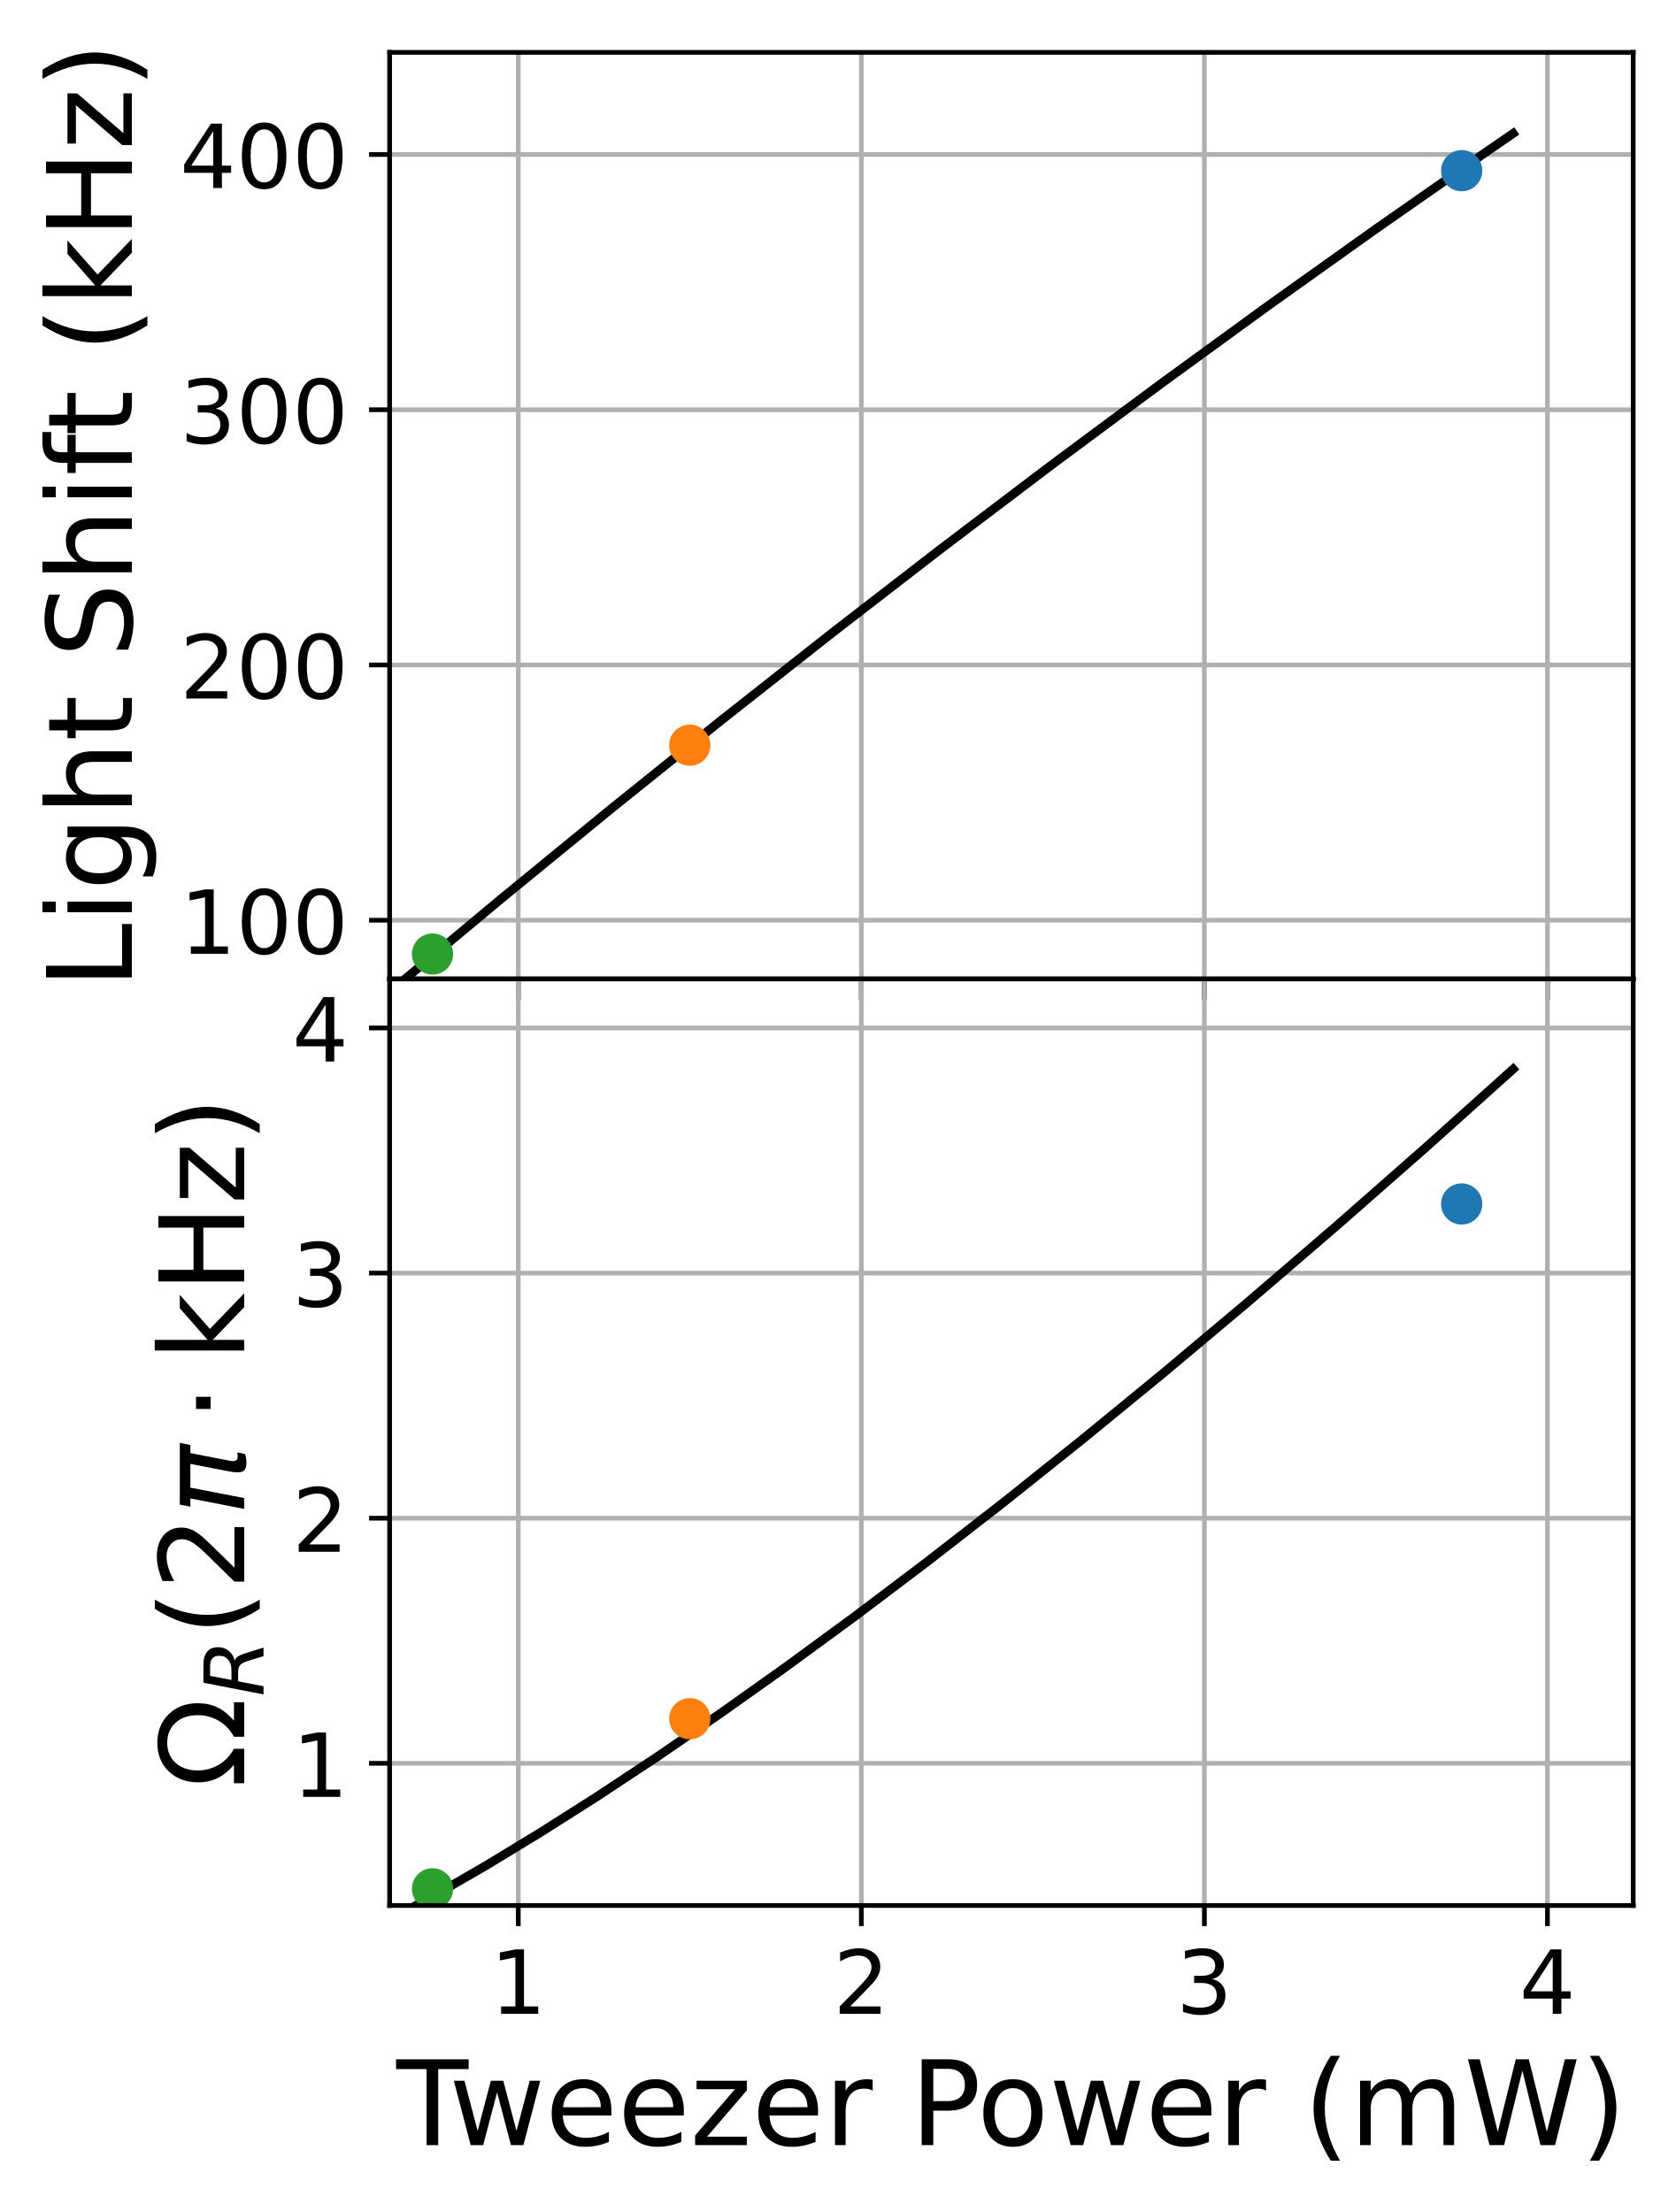
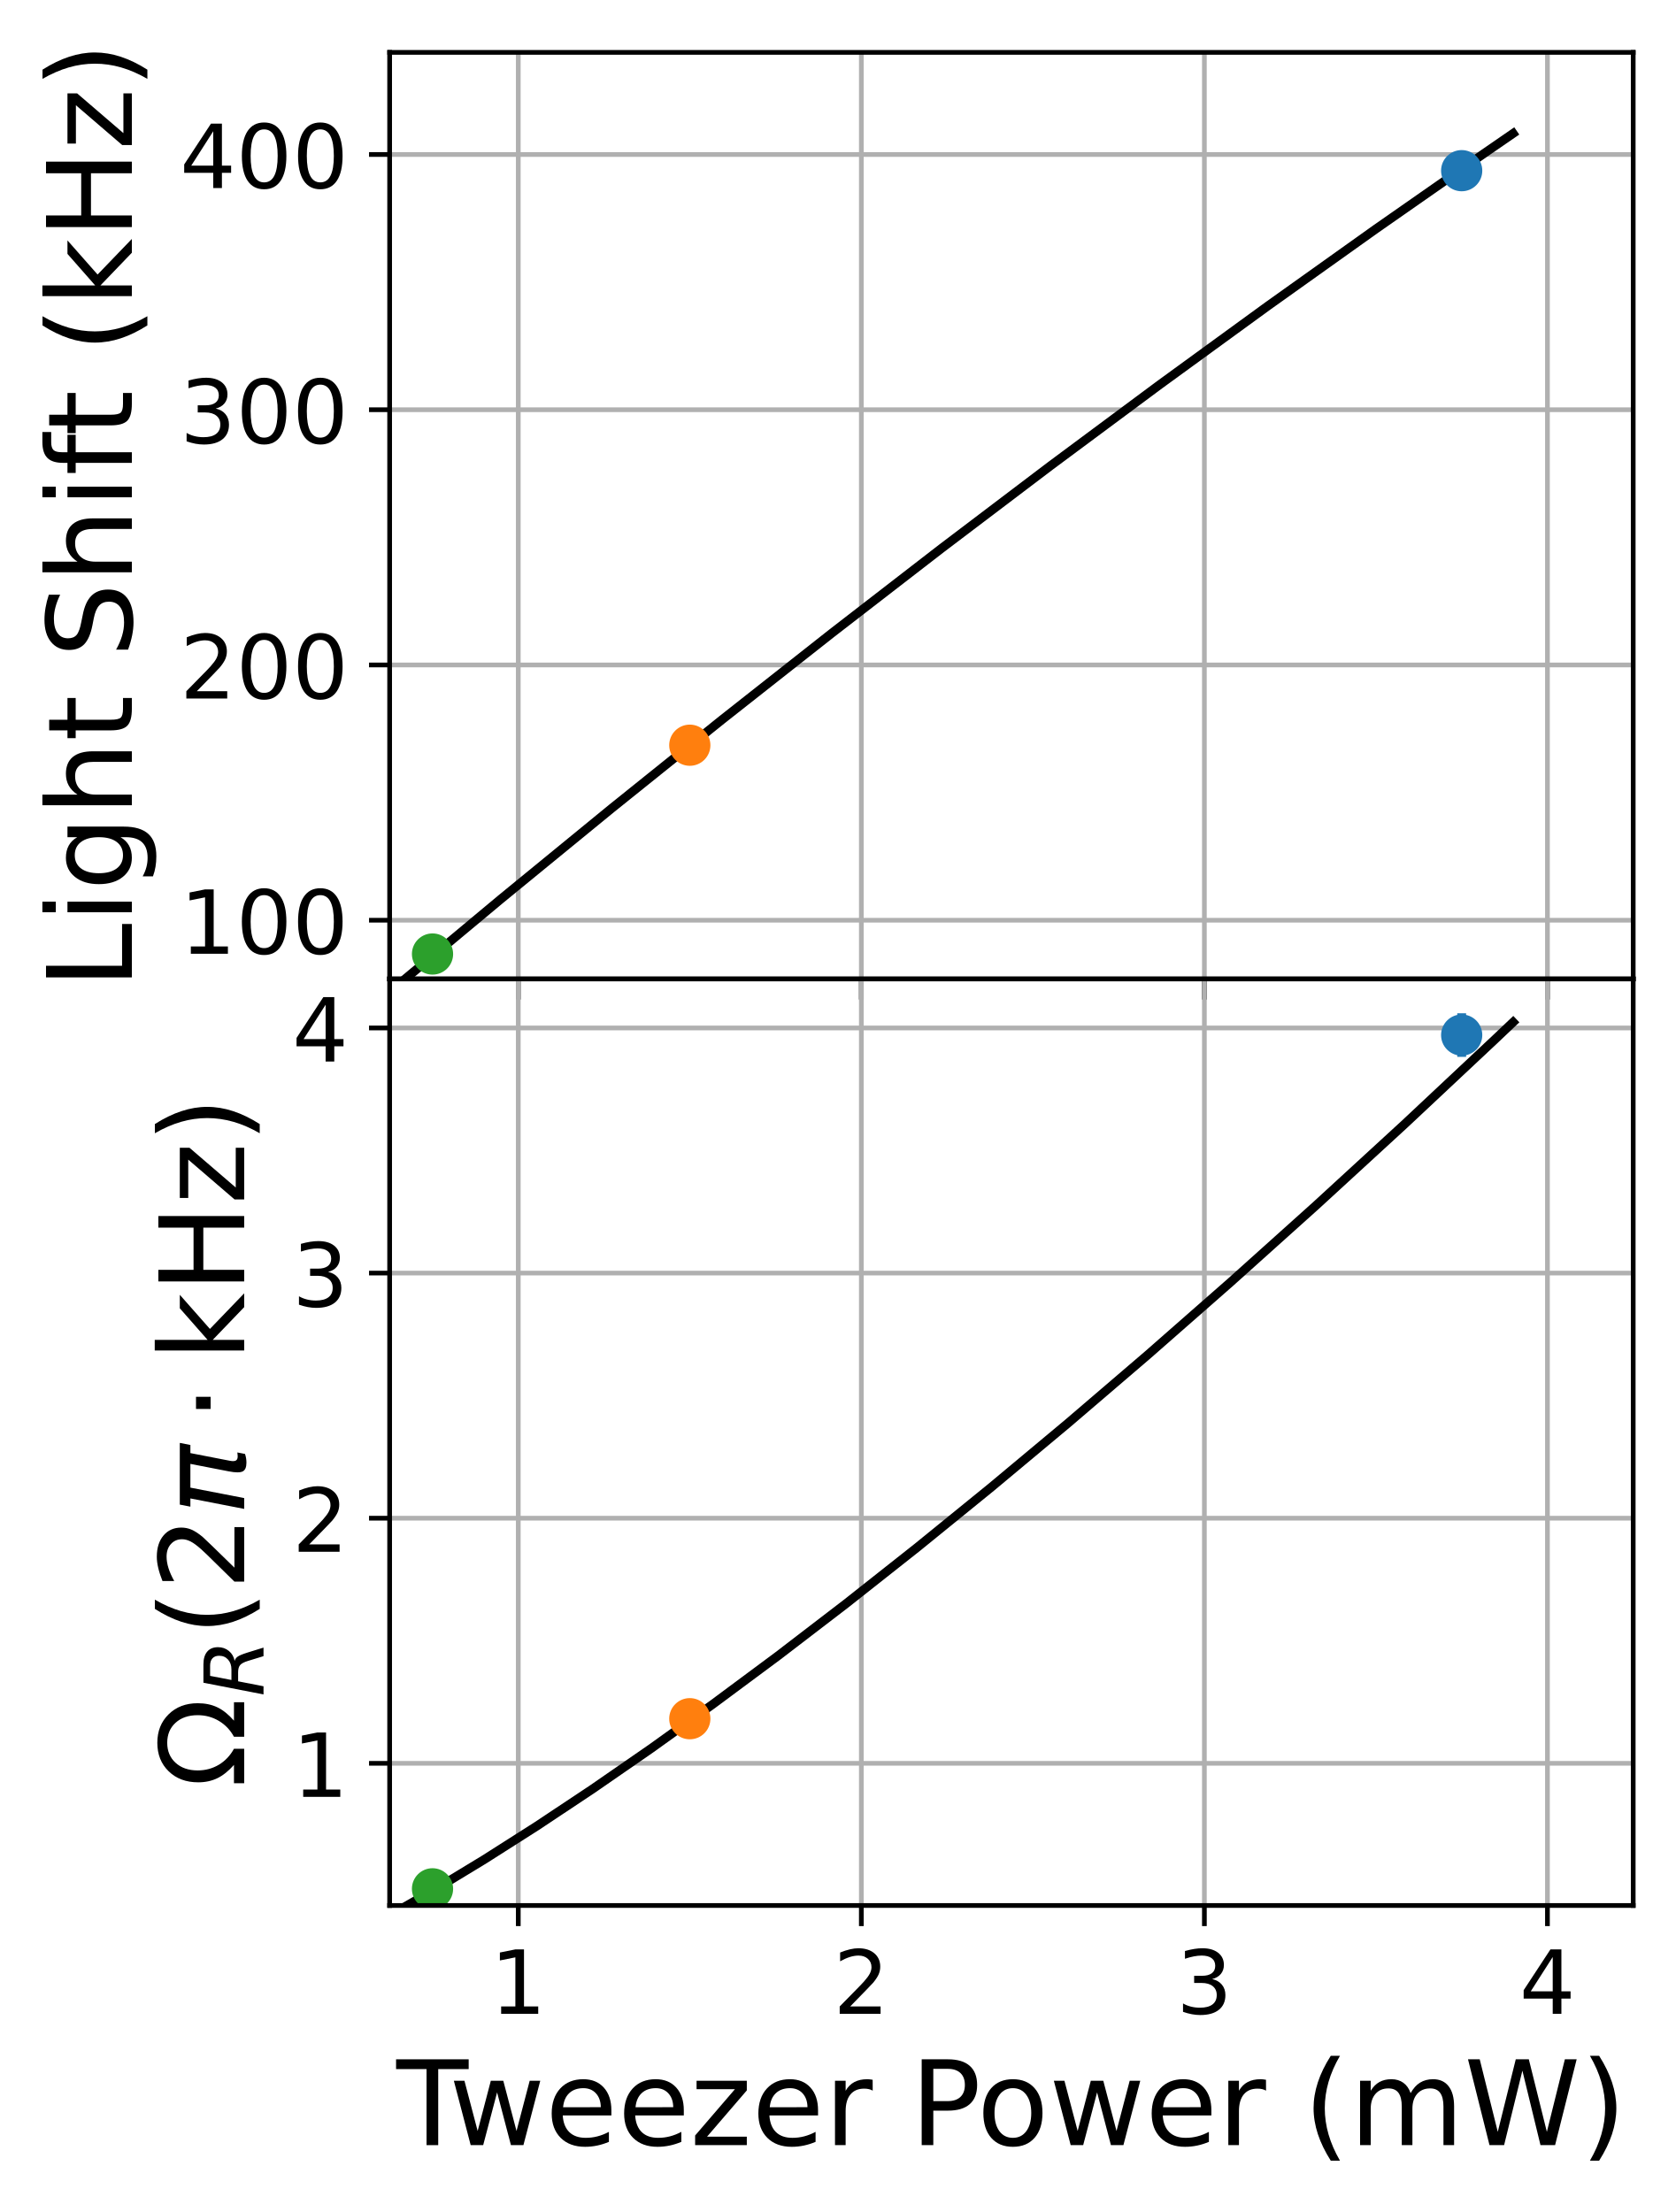
<svg xmlns="http://www.w3.org/2000/svg" xmlns:xlink="http://www.w3.org/1999/xlink" height="375.796pt" version="1.1" viewBox="0 0 284.633 375.796" width="284.633pt">
  <defs>
    <style type="text/css">*{stroke-linecap:butt;stroke-linejoin:round;}</style>
  </defs>
  <g id="figure_1">
    <g id="patch_1">
      <path d="M 0 375.796  L 284.633 375.796  L 284.633 0  L 0 0  z " style="fill:none;" />
    </g>
    <g id="axes_1">
      <g id="patch_2">
        <path d="M 66.188 166.311  L 277.433 166.311  L 277.433 8.899  L 66.188 8.899  z " style="fill:none;" />
      </g>
      <g id="matplotlib.axis_1">
        <g id="xtick_1">
          <g id="line2d_1">
            <path clip-path="url(#p1e17f763c9)" d="M 88.04 166.311  L 88.04 8.899  " style="fill:none;stroke:#b0b0b0;stroke-linecap:square;stroke-width:0.8;" />
          </g>
          <g id="line2d_2">
            <defs>
              <path d="M 0 0  L 0 3.5  " id="m005f0a59be" style="stroke:#000000;stroke-width:0.8;" />
            </defs>
            <g>
              <use style="stroke:#000000;stroke-width:0.8;" x="88.04" xlink:href="#m005f0a59be" y="166.311" />
            </g>
          </g>
        </g>
        <g id="xtick_2">
          <g id="line2d_3">
            <path clip-path="url(#p1e17f763c9)" d="M 146.315 166.311  L 146.315 8.899  " style="fill:none;stroke:#b0b0b0;stroke-linecap:square;stroke-width:0.8;" />
          </g>
          <g id="line2d_4">
            <g>
              <use style="stroke:#000000;stroke-width:0.8;" x="146.315" xlink:href="#m005f0a59be" y="166.311" />
            </g>
          </g>
        </g>
        <g id="xtick_3">
          <g id="line2d_5">
            <path clip-path="url(#p1e17f763c9)" d="M 204.59 166.311  L 204.59 8.899  " style="fill:none;stroke:#b0b0b0;stroke-linecap:square;stroke-width:0.8;" />
          </g>
          <g id="line2d_6">
            <g>
              <use style="stroke:#000000;stroke-width:0.8;" x="204.59" xlink:href="#m005f0a59be" y="166.311" />
            </g>
          </g>
        </g>
        <g id="xtick_4">
          <g id="line2d_7">
            <path clip-path="url(#p1e17f763c9)" d="M 262.864 166.311  L 262.864 8.899  " style="fill:none;stroke:#b0b0b0;stroke-linecap:square;stroke-width:0.8;" />
          </g>
          <g id="line2d_8">
            <g>
              <use style="stroke:#000000;stroke-width:0.8;" x="262.864" xlink:href="#m005f0a59be" y="166.311" />
            </g>
          </g>
        </g>
      </g>
      <g id="matplotlib.axis_2">
        <g id="ytick_1">
          <g id="line2d_9">
            <path clip-path="url(#p1e17f763c9)" d="M 66.188 156.337  L 277.433 156.337  " style="fill:none;stroke:#b0b0b0;stroke-linecap:square;stroke-width:0.8;" />
          </g>
          <g id="line2d_10">
            <defs>
              <path d="M 0 0  L -3.5 0  " id="mc3ce260a5b" style="stroke:#000000;stroke-width:0.8;" />
            </defs>
            <g>
              <use style="stroke:#000000;stroke-width:0.8;" x="66.188" xlink:href="#mc3ce260a5b" y="156.337" />
            </g>
          </g>
          <g id="text_1">
            <g transform="translate(30.55625 162.0357)scale(0.15 -0.15)">
              <defs>
                <path d="M 12.406 8.297  L 28.516 8.297  L 28.516 63.922  L 10.984 60.406  L 10.984 69.391  L 28.422 72.906  L 38.281 72.906  L 38.281 8.297  L 54.391 8.297  L 54.391 0  L 12.406 0  z " id="DejaVuSans-49" />
                <path d="M 31.781 66.406  Q 24.172 66.406 20.328 58.906  Q 16.5 51.422 16.5 36.375  Q 16.5 21.391 20.328 13.891  Q 24.172 6.391 31.781 6.391  Q 39.453 6.391 43.281 13.891  Q 47.125 21.391 47.125 36.375  Q 47.125 51.422 43.281 58.906  Q 39.453 66.406 31.781 66.406  z M 31.781 74.219  Q 44.047 74.219 50.516 64.516  Q 56.984 54.828 56.984 36.375  Q 56.984 17.969 50.516 8.266  Q 44.047 -1.422 31.781 -1.422  Q 19.531 -1.422 13.062 8.266  Q 6.594 17.969 6.594 36.375  Q 6.594 54.828 13.062 64.516  Q 19.531 74.219 31.781 74.219  z " id="DejaVuSans-48" />
              </defs>
              <use xlink:href="#DejaVuSans-49" />
              <use x="63.623" xlink:href="#DejaVuSans-48" />
              <use x="127.246" xlink:href="#DejaVuSans-48" />
            </g>
          </g>
        </g>
        <g id="ytick_2">
          <g id="line2d_11">
            <path clip-path="url(#p1e17f763c9)" d="M 66.188 112.973  L 277.433 112.973  " style="fill:none;stroke:#b0b0b0;stroke-linecap:square;stroke-width:0.8;" />
          </g>
          <g id="line2d_12">
            <g>
              <use style="stroke:#000000;stroke-width:0.8;" x="66.188" xlink:href="#mc3ce260a5b" y="112.973" />
            </g>
          </g>
          <g id="text_2">
            <g transform="translate(30.55625 118.6715)scale(0.15 -0.15)">
              <defs>
                <path d="M 19.188 8.297  L 53.609 8.297  L 53.609 0  L 7.328 0  L 7.328 8.297  Q 12.938 14.109 22.625 23.891  Q 32.328 33.688 34.812 36.531  Q 39.547 41.844 41.422 45.531  Q 43.312 49.219 43.312 52.781  Q 43.312 58.594 39.234 62.25  Q 35.156 65.922 28.609 65.922  Q 23.969 65.922 18.812 64.312  Q 13.672 62.703 7.812 59.422  L 7.812 69.391  Q 13.766 71.781 18.938 73  Q 24.125 74.219 28.422 74.219  Q 39.75 74.219 46.484 68.547  Q 53.219 62.891 53.219 53.422  Q 53.219 48.922 51.531 44.891  Q 49.859 40.875 45.406 35.406  Q 44.188 33.984 37.641 27.219  Q 31.109 20.453 19.188 8.297  z " id="DejaVuSans-50" />
              </defs>
              <use xlink:href="#DejaVuSans-50" />
              <use x="63.623" xlink:href="#DejaVuSans-48" />
              <use x="127.246" xlink:href="#DejaVuSans-48" />
            </g>
          </g>
        </g>
        <g id="ytick_3">
          <g id="line2d_13">
            <path clip-path="url(#p1e17f763c9)" d="M 66.188 69.609  L 277.433 69.609  " style="fill:none;stroke:#b0b0b0;stroke-linecap:square;stroke-width:0.8;" />
          </g>
          <g id="line2d_14">
            <g>
              <use style="stroke:#000000;stroke-width:0.8;" x="66.188" xlink:href="#mc3ce260a5b" y="69.609" />
            </g>
          </g>
          <g id="text_3">
            <g transform="translate(30.55625 75.30739)scale(0.15 -0.15)">
              <defs>
                <path d="M 40.578 39.312  Q 47.656 37.797 51.625 33  Q 55.609 28.219 55.609 21.188  Q 55.609 10.406 48.188 4.484  Q 40.766 -1.422 27.094 -1.422  Q 22.516 -1.422 17.656 -0.516  Q 12.797 0.391 7.625 2.203  L 7.625 11.719  Q 11.719 9.328 16.594 8.109  Q 21.484 6.891 26.812 6.891  Q 36.078 6.891 40.938 10.547  Q 45.797 14.203 45.797 21.188  Q 45.797 27.641 41.281 31.266  Q 36.766 34.906 28.719 34.906  L 20.219 34.906  L 20.219 43.016  L 29.109 43.016  Q 36.375 43.016 40.234 45.922  Q 44.094 48.828 44.094 54.297  Q 44.094 59.906 40.109 62.906  Q 36.141 65.922 28.719 65.922  Q 24.656 65.922 20.016 65.031  Q 15.375 64.156 9.812 62.312  L 9.812 71.094  Q 15.438 72.656 20.344 73.438  Q 25.25 74.219 29.594 74.219  Q 40.828 74.219 47.359 69.109  Q 53.906 64.016 53.906 55.328  Q 53.906 49.266 50.438 45.094  Q 46.969 40.922 40.578 39.312  z " id="DejaVuSans-51" />
              </defs>
              <use xlink:href="#DejaVuSans-51" />
              <use x="63.623" xlink:href="#DejaVuSans-48" />
              <use x="127.246" xlink:href="#DejaVuSans-48" />
            </g>
          </g>
        </g>
        <g id="ytick_4">
          <g id="line2d_15">
            <path clip-path="url(#p1e17f763c9)" d="M 66.188 26.244  L 277.433 26.244  " style="fill:none;stroke:#b0b0b0;stroke-linecap:square;stroke-width:0.8;" />
          </g>
          <g id="line2d_16">
            <g>
              <use style="stroke:#000000;stroke-width:0.8;" x="66.188" xlink:href="#mc3ce260a5b" y="26.244" />
            </g>
          </g>
          <g id="text_4">
            <g transform="translate(30.55625 31.94323)scale(0.15 -0.15)">
              <defs>
                <path d="M 37.797 64.312  L 12.891 25.391  L 37.797 25.391  z M 35.203 72.906  L 47.609 72.906  L 47.609 25.391  L 58.016 25.391  L 58.016 17.188  L 47.609 17.188  L 47.609 0  L 37.797 0  L 37.797 17.188  L 4.891 17.188  L 4.891 26.703  z " id="DejaVuSans-52" />
              </defs>
              <use xlink:href="#DejaVuSans-52" />
              <use x="63.623" xlink:href="#DejaVuSans-48" />
              <use x="127.246" xlink:href="#DejaVuSans-48" />
            </g>
          </g>
        </g>
        <g id="text_5">
          <g transform="translate(22.39688 168.0094)rotate(-90)scale(0.2 -0.2)">
            <defs>
              <path d="M 9.812 72.906  L 19.672 72.906  L 19.672 8.297  L 55.172 8.297  L 55.172 0  L 9.812 0  z " id="DejaVuSans-76" />
              <path d="M 9.422 54.688  L 18.406 54.688  L 18.406 0  L 9.422 0  z M 9.422 75.984  L 18.406 75.984  L 18.406 64.594  L 9.422 64.594  z " id="DejaVuSans-105" />
              <path d="M 45.406 27.984  Q 45.406 37.75 41.375 43.109  Q 37.359 48.484 30.078 48.484  Q 22.859 48.484 18.828 43.109  Q 14.797 37.75 14.797 27.984  Q 14.797 18.266 18.828 12.891  Q 22.859 7.516 30.078 7.516  Q 37.359 7.516 41.375 12.891  Q 45.406 18.266 45.406 27.984  z M 54.391 6.781  Q 54.391 -7.172 48.188 -13.984  Q 42 -20.797 29.203 -20.797  Q 24.469 -20.797 20.266 -20.094  Q 16.062 -19.391 12.109 -17.922  L 12.109 -9.188  Q 16.062 -11.328 19.922 -12.344  Q 23.781 -13.375 27.781 -13.375  Q 36.625 -13.375 41.016 -8.766  Q 45.406 -4.156 45.406 5.172  L 45.406 9.625  Q 42.625 4.781 38.281 2.391  Q 33.938 0 27.875 0  Q 17.828 0 11.672 7.656  Q 5.516 15.328 5.516 27.984  Q 5.516 40.672 11.672 48.328  Q 17.828 56 27.875 56  Q 33.938 56 38.281 53.609  Q 42.625 51.219 45.406 46.391  L 45.406 54.688  L 54.391 54.688  z " id="DejaVuSans-103" />
              <path d="M 54.891 33.016  L 54.891 0  L 45.906 0  L 45.906 32.719  Q 45.906 40.484 42.875 44.328  Q 39.844 48.188 33.797 48.188  Q 26.516 48.188 22.312 43.547  Q 18.109 38.922 18.109 30.906  L 18.109 0  L 9.078 0  L 9.078 75.984  L 18.109 75.984  L 18.109 46.188  Q 21.344 51.125 25.703 53.562  Q 30.078 56 35.797 56  Q 45.219 56 50.047 50.172  Q 54.891 44.344 54.891 33.016  z " id="DejaVuSans-104" />
              <path d="M 18.312 70.219  L 18.312 54.688  L 36.812 54.688  L 36.812 47.703  L 18.312 47.703  L 18.312 18.016  Q 18.312 11.328 20.141 9.422  Q 21.969 7.516 27.594 7.516  L 36.812 7.516  L 36.812 0  L 27.594 0  Q 17.188 0 13.234 3.875  Q 9.281 7.766 9.281 18.016  L 9.281 47.703  L 2.688 47.703  L 2.688 54.688  L 9.281 54.688  L 9.281 70.219  z " id="DejaVuSans-116" />
              <path id="DejaVuSans-32" />
              <path d="M 53.516 70.516  L 53.516 60.891  Q 47.906 63.578 42.922 64.891  Q 37.938 66.219 33.297 66.219  Q 25.25 66.219 20.875 63.094  Q 16.5 59.969 16.5 54.203  Q 16.5 49.359 19.406 46.891  Q 22.312 44.438 30.422 42.922  L 36.375 41.703  Q 47.406 39.594 52.656 34.297  Q 57.906 29 57.906 20.125  Q 57.906 9.516 50.797 4.047  Q 43.703 -1.422 29.984 -1.422  Q 24.812 -1.422 18.969 -0.25  Q 13.141 0.922 6.891 3.219  L 6.891 13.375  Q 12.891 10.016 18.656 8.297  Q 24.422 6.594 29.984 6.594  Q 38.422 6.594 43.016 9.906  Q 47.609 13.234 47.609 19.391  Q 47.609 24.75 44.312 27.781  Q 41.016 30.812 33.5 32.328  L 27.484 33.5  Q 16.453 35.688 11.516 40.375  Q 6.594 45.062 6.594 53.422  Q 6.594 63.094 13.406 68.656  Q 20.219 74.219 32.172 74.219  Q 37.312 74.219 42.625 73.281  Q 47.953 72.359 53.516 70.516  z " id="DejaVuSans-83" />
              <path d="M 37.109 75.984  L 37.109 68.5  L 28.516 68.5  Q 23.688 68.5 21.797 66.547  Q 19.922 64.594 19.922 59.516  L 19.922 54.688  L 34.719 54.688  L 34.719 47.703  L 19.922 47.703  L 19.922 0  L 10.891 0  L 10.891 47.703  L 2.297 47.703  L 2.297 54.688  L 10.891 54.688  L 10.891 58.5  Q 10.891 67.625 15.141 71.797  Q 19.391 75.984 28.609 75.984  z " id="DejaVuSans-102" />
              <path d="M 31 75.875  Q 24.469 64.656 21.281 53.656  Q 18.109 42.672 18.109 31.391  Q 18.109 20.125 21.312 9.062  Q 24.516 -2 31 -13.188  L 23.188 -13.188  Q 15.875 -1.703 12.234 9.375  Q 8.594 20.453 8.594 31.391  Q 8.594 42.281 12.203 53.312  Q 15.828 64.359 23.188 75.875  z " id="DejaVuSans-40" />
              <path d="M 9.078 75.984  L 18.109 75.984  L 18.109 31.109  L 44.922 54.688  L 56.391 54.688  L 27.391 29.109  L 57.625 0  L 45.906 0  L 18.109 26.703  L 18.109 0  L 9.078 0  z " id="DejaVuSans-107" />
              <path d="M 9.812 72.906  L 19.672 72.906  L 19.672 43.016  L 55.516 43.016  L 55.516 72.906  L 65.375 72.906  L 65.375 0  L 55.516 0  L 55.516 34.719  L 19.672 34.719  L 19.672 0  L 9.812 0  z " id="DejaVuSans-72" />
              <path d="M 5.516 54.688  L 48.188 54.688  L 48.188 46.484  L 14.406 7.172  L 48.188 7.172  L 48.188 0  L 4.297 0  L 4.297 8.203  L 38.094 47.516  L 5.516 47.516  z " id="DejaVuSans-122" />
              <path d="M 8.016 75.875  L 15.828 75.875  Q 23.141 64.359 26.781 53.312  Q 30.422 42.281 30.422 31.391  Q 30.422 20.453 26.781 9.375  Q 23.141 -1.703 15.828 -13.188  L 8.016 -13.188  Q 14.5 -2 17.703 9.062  Q 20.906 20.125 20.906 31.391  Q 20.906 42.672 17.703 53.656  Q 14.5 64.656 8.016 75.875  z " id="DejaVuSans-41" />
            </defs>
            <use xlink:href="#DejaVuSans-76" />
            <use x="55.713" xlink:href="#DejaVuSans-105" />
            <use x="83.496" xlink:href="#DejaVuSans-103" />
            <use x="146.973" xlink:href="#DejaVuSans-104" />
            <use x="210.352" xlink:href="#DejaVuSans-116" />
            <use x="249.561" xlink:href="#DejaVuSans-32" />
            <use x="281.348" xlink:href="#DejaVuSans-83" />
            <use x="344.824" xlink:href="#DejaVuSans-104" />
            <use x="408.203" xlink:href="#DejaVuSans-105" />
            <use x="435.986" xlink:href="#DejaVuSans-102" />
            <use x="469.441" xlink:href="#DejaVuSans-116" />
            <use x="508.65" xlink:href="#DejaVuSans-32" />
            <use x="540.438" xlink:href="#DejaVuSans-40" />
            <use x="579.451" xlink:href="#DejaVuSans-107" />
            <use x="637.361" xlink:href="#DejaVuSans-72" />
            <use x="712.557" xlink:href="#DejaVuSans-122" />
            <use x="765.047" xlink:href="#DejaVuSans-41" />
          </g>
        </g>
      </g>
      <g id="LineCollection_1">
        <path clip-path="url(#p1e17f763c9)" d="M 248.296 29.053  L 248.296 28.94  " style="fill:none;stroke:#1f77b4;stroke-width:1.5;" />
      </g>
      <g id="LineCollection_2">
        <path clip-path="url(#p1e17f763c9)" d="M 117.178 126.62  L 117.178 126.588  " style="fill:none;stroke:#ff7f0e;stroke-width:1.5;" />
      </g>
      <g id="LineCollection_3">
        <path clip-path="url(#p1e17f763c9)" d="M 73.472 162.085  L 73.472 162.072  " style="fill:none;stroke:#2ca02c;stroke-width:1.5;" />
      </g>
      <g id="line2d_17">
        <path clip-path="url(#p1e17f763c9)" d="M 66.173 168.515  L 85.059 152.761  L 103.888 137.345  L 122.64 122.279  L 141.315 107.558  L 159.932 93.166  L 178.472 79.113  L 196.954 65.383  L 215.36 51.985  L 233.708 38.905  L 251.998 26.138  L 257.037 22.668  L 257.037 22.668  " style="fill:none;stroke:#000000;stroke-linecap:square;stroke-width:1.5;" />
      </g>
      <g id="line2d_18">
        <defs>
          <path d="M 0 3  C 0.796 3 1.559 2.684 2.121 2.121  C 2.684 1.559 3 0.796 3 0  C 3 -0.796 2.684 -1.559 2.121 -2.121  C 1.559 -2.684 0.796 -3 0 -3  C -0.796 -3 -1.559 -2.684 -2.121 -2.121  C -2.684 -1.559 -3 -0.796 -3 0  C -3 0.796 -2.684 1.559 -2.121 2.121  C -1.559 2.684 -0.796 3 0 3  z " id="mcb2457e3ba" style="stroke:#1f77b4;" />
        </defs>
        <g clip-path="url(#p1e17f763c9)">
          <use style="fill:#1f77b4;stroke:#1f77b4;" x="248.296" xlink:href="#mcb2457e3ba" y="28.996" />
        </g>
      </g>
      <g id="line2d_19">
        <defs>
          <path d="M 0 3  C 0.796 3 1.559 2.684 2.121 2.121  C 2.684 1.559 3 0.796 3 0  C 3 -0.796 2.684 -1.559 2.121 -2.121  C 1.559 -2.684 0.796 -3 0 -3  C -0.796 -3 -1.559 -2.684 -2.121 -2.121  C -2.684 -1.559 -3 -0.796 -3 0  C -3 0.796 -2.684 1.559 -2.121 2.121  C -1.559 2.684 -0.796 3 0 3  z " id="mbbb2a9d153" style="stroke:#ff7f0e;" />
        </defs>
        <g clip-path="url(#p1e17f763c9)">
          <use style="fill:#ff7f0e;stroke:#ff7f0e;" x="117.178" xlink:href="#mbbb2a9d153" y="126.604" />
        </g>
      </g>
      <g id="line2d_20">
        <defs>
          <path d="M 0 3  C 0.796 3 1.559 2.684 2.121 2.121  C 2.684 1.559 3 0.796 3 0  C 3 -0.796 2.684 -1.559 2.121 -2.121  C 1.559 -2.684 0.796 -3 0 -3  C -0.796 -3 -1.559 -2.684 -2.121 -2.121  C -2.684 -1.559 -3 -0.796 -3 0  C -3 0.796 -2.684 1.559 -2.121 2.121  C -1.559 2.684 -0.796 3 0 3  z " id="mbab2358add" style="stroke:#2ca02c;" />
        </defs>
        <g clip-path="url(#p1e17f763c9)">
          <use style="fill:#2ca02c;stroke:#2ca02c;" x="73.472" xlink:href="#mbab2358add" y="162.078" />
        </g>
      </g>
      <g id="patch_3">
        <path d="M 66.188 166.311  L 66.188 8.899  " style="fill:none;stroke:#000000;stroke-linecap:square;stroke-linejoin:miter;stroke-width:0.8;" />
      </g>
      <g id="patch_4">
        <path d="M 277.433 166.311  L 277.433 8.899  " style="fill:none;stroke:#000000;stroke-linecap:square;stroke-linejoin:miter;stroke-width:0.8;" />
      </g>
      <g id="patch_5">
        <path d="M 66.188 166.311  L 277.433 166.311  " style="fill:none;stroke:#000000;stroke-linecap:square;stroke-linejoin:miter;stroke-width:0.8;" />
      </g>
      <g id="patch_6">
        <path d="M 66.188 8.899  L 277.433 8.899  " style="fill:none;stroke:#000000;stroke-linecap:square;stroke-linejoin:miter;stroke-width:0.8;" />
      </g>
    </g>
    <g id="axes_2">
      <g id="patch_7">
        <path d="M 66.188 323.723  L 277.433 323.723  L 277.433 166.311  L 66.188 166.311  z " style="fill:none;" />
      </g>
      <g id="matplotlib.axis_3">
        <g id="xtick_5">
          <g id="line2d_21">
            <path clip-path="url(#p319253ed04)" d="M 88.04 323.723  L 88.04 166.311  " style="fill:none;stroke:#b0b0b0;stroke-linecap:square;stroke-width:0.8;" />
          </g>
          <g id="line2d_22">
            <g>
              <use style="stroke:#000000;stroke-width:0.8;" x="88.04" xlink:href="#m005f0a59be" y="323.723" />
            </g>
          </g>
          <g id="text_6">
            <g transform="translate(83.2686 342.1202)scale(0.15 -0.15)">
              <use xlink:href="#DejaVuSans-49" />
            </g>
          </g>
        </g>
        <g id="xtick_6">
          <g id="line2d_23">
            <path clip-path="url(#p319253ed04)" d="M 146.315 323.723  L 146.315 166.311  " style="fill:none;stroke:#b0b0b0;stroke-linecap:square;stroke-width:0.8;" />
          </g>
          <g id="line2d_24">
            <g>
              <use style="stroke:#000000;stroke-width:0.8;" x="146.315" xlink:href="#m005f0a59be" y="323.723" />
            </g>
          </g>
          <g id="text_7">
            <g transform="translate(141.5432 342.1202)scale(0.15 -0.15)">
              <use xlink:href="#DejaVuSans-50" />
            </g>
          </g>
        </g>
        <g id="xtick_7">
          <g id="line2d_25">
            <path clip-path="url(#p319253ed04)" d="M 204.59 323.723  L 204.59 166.311  " style="fill:none;stroke:#b0b0b0;stroke-linecap:square;stroke-width:0.8;" />
          </g>
          <g id="line2d_26">
            <g>
              <use style="stroke:#000000;stroke-width:0.8;" x="204.59" xlink:href="#m005f0a59be" y="323.723" />
            </g>
          </g>
          <g id="text_8">
            <g transform="translate(199.8178 342.1202)scale(0.15 -0.15)">
              <use xlink:href="#DejaVuSans-51" />
            </g>
          </g>
        </g>
        <g id="xtick_8">
          <g id="line2d_27">
            <path clip-path="url(#p319253ed04)" d="M 262.864 323.723  L 262.864 166.311  " style="fill:none;stroke:#b0b0b0;stroke-linecap:square;stroke-width:0.8;" />
          </g>
          <g id="line2d_28">
            <g>
              <use style="stroke:#000000;stroke-width:0.8;" x="262.864" xlink:href="#m005f0a59be" y="323.723" />
            </g>
          </g>
          <g id="text_9">
            <g transform="translate(258.0924 342.1202)scale(0.15 -0.15)">
              <use xlink:href="#DejaVuSans-52" />
            </g>
          </g>
        </g>
        <g id="text_10">
          <g transform="translate(67.33989 364.4366)scale(0.2 -0.2)">
            <defs>
              <path d="M -0.297 72.906  L 61.375 72.906  L 61.375 64.594  L 35.5 64.594  L 35.5 0  L 25.594 0  L 25.594 64.594  L -0.297 64.594  z " id="DejaVuSans-84" />
              <path d="M 4.203 54.688  L 13.188 54.688  L 24.422 12.016  L 35.594 54.688  L 46.188 54.688  L 57.422 12.016  L 68.609 54.688  L 77.594 54.688  L 63.281 0  L 52.688 0  L 40.922 44.828  L 29.109 0  L 18.5 0  z " id="DejaVuSans-119" />
              <path d="M 56.203 29.594  L 56.203 25.203  L 14.891 25.203  Q 15.484 15.922 20.484 11.062  Q 25.484 6.203 34.422 6.203  Q 39.594 6.203 44.453 7.469  Q 49.312 8.734 54.109 11.281  L 54.109 2.781  Q 49.266 0.734 44.188 -0.344  Q 39.109 -1.422 33.891 -1.422  Q 20.797 -1.422 13.156 6.188  Q 5.516 13.812 5.516 26.812  Q 5.516 40.234 12.766 48.109  Q 20.016 56 32.328 56  Q 43.359 56 49.781 48.891  Q 56.203 41.797 56.203 29.594  z M 47.219 32.234  Q 47.125 39.594 43.094 43.984  Q 39.062 48.391 32.422 48.391  Q 24.906 48.391 20.391 44.141  Q 15.875 39.891 15.188 32.172  z " id="DejaVuSans-101" />
              <path d="M 41.109 46.297  Q 39.594 47.172 37.812 47.578  Q 36.031 48 33.891 48  Q 26.266 48 22.188 43.047  Q 18.109 38.094 18.109 28.812  L 18.109 0  L 9.078 0  L 9.078 54.688  L 18.109 54.688  L 18.109 46.188  Q 20.953 51.172 25.484 53.578  Q 30.031 56 36.531 56  Q 37.453 56 38.578 55.875  Q 39.703 55.766 41.062 55.516  z " id="DejaVuSans-114" />
              <path d="M 19.672 64.797  L 19.672 37.406  L 32.078 37.406  Q 38.969 37.406 42.719 40.969  Q 46.484 44.531 46.484 51.125  Q 46.484 57.672 42.719 61.234  Q 38.969 64.797 32.078 64.797  z M 9.812 72.906  L 32.078 72.906  Q 44.344 72.906 50.609 67.359  Q 56.891 61.812 56.891 51.125  Q 56.891 40.328 50.609 34.812  Q 44.344 29.297 32.078 29.297  L 19.672 29.297  L 19.672 0  L 9.812 0  z " id="DejaVuSans-80" />
              <path d="M 30.609 48.391  Q 23.391 48.391 19.188 42.75  Q 14.984 37.109 14.984 27.297  Q 14.984 17.484 19.156 11.844  Q 23.344 6.203 30.609 6.203  Q 37.797 6.203 41.984 11.859  Q 46.188 17.531 46.188 27.297  Q 46.188 37.016 41.984 42.703  Q 37.797 48.391 30.609 48.391  z M 30.609 56  Q 42.328 56 49.016 48.375  Q 55.719 40.766 55.719 27.297  Q 55.719 13.875 49.016 6.219  Q 42.328 -1.422 30.609 -1.422  Q 18.844 -1.422 12.172 6.219  Q 5.516 13.875 5.516 27.297  Q 5.516 40.766 12.172 48.375  Q 18.844 56 30.609 56  z " id="DejaVuSans-111" />
              <path d="M 52 44.188  Q 55.375 50.25 60.062 53.125  Q 64.75 56 71.094 56  Q 79.641 56 84.281 50.016  Q 88.922 44.047 88.922 33.016  L 88.922 0  L 79.891 0  L 79.891 32.719  Q 79.891 40.578 77.094 44.375  Q 74.312 48.188 68.609 48.188  Q 61.625 48.188 57.562 43.547  Q 53.516 38.922 53.516 30.906  L 53.516 0  L 44.484 0  L 44.484 32.719  Q 44.484 40.625 41.703 44.406  Q 38.922 48.188 33.109 48.188  Q 26.219 48.188 22.156 43.531  Q 18.109 38.875 18.109 30.906  L 18.109 0  L 9.078 0  L 9.078 54.688  L 18.109 54.688  L 18.109 46.188  Q 21.188 51.219 25.484 53.609  Q 29.781 56 35.688 56  Q 41.656 56 45.828 52.969  Q 50 49.953 52 44.188  z " id="DejaVuSans-109" />
              <path d="M 3.328 72.906  L 13.281 72.906  L 28.609 11.281  L 43.891 72.906  L 54.984 72.906  L 70.312 11.281  L 85.594 72.906  L 95.609 72.906  L 77.297 0  L 64.891 0  L 49.516 63.281  L 33.984 0  L 21.578 0  z " id="DejaVuSans-87" />
            </defs>
            <use xlink:href="#DejaVuSans-84" />
            <use x="44.584" xlink:href="#DejaVuSans-119" />
            <use x="126.371" xlink:href="#DejaVuSans-101" />
            <use x="187.895" xlink:href="#DejaVuSans-101" />
            <use x="249.418" xlink:href="#DejaVuSans-122" />
            <use x="301.908" xlink:href="#DejaVuSans-101" />
            <use x="363.432" xlink:href="#DejaVuSans-114" />
            <use x="404.545" xlink:href="#DejaVuSans-32" />
            <use x="436.332" xlink:href="#DejaVuSans-80" />
            <use x="493.01" xlink:href="#DejaVuSans-111" />
            <use x="554.191" xlink:href="#DejaVuSans-119" />
            <use x="635.979" xlink:href="#DejaVuSans-101" />
            <use x="697.502" xlink:href="#DejaVuSans-114" />
            <use x="738.615" xlink:href="#DejaVuSans-32" />
            <use x="770.402" xlink:href="#DejaVuSans-40" />
            <use x="809.416" xlink:href="#DejaVuSans-109" />
            <use x="906.828" xlink:href="#DejaVuSans-87" />
            <use x="1005.705" xlink:href="#DejaVuSans-41" />
          </g>
        </g>
      </g>
      <g id="matplotlib.axis_4">
        <g id="ytick_5">
          <g id="line2d_29">
            <path clip-path="url(#p319253ed04)" d="M 66.188 299.569  L 277.433 299.569  " style="fill:none;stroke:#b0b0b0;stroke-linecap:square;stroke-width:0.8;" />
          </g>
          <g id="line2d_30">
            <g>
              <use style="stroke:#000000;stroke-width:0.8;" x="66.188" xlink:href="#mc3ce260a5b" y="299.569" />
            </g>
          </g>
          <g id="text_11">
            <g transform="translate(49.64375 305.2682)scale(0.15 -0.15)">
              <use xlink:href="#DejaVuSans-49" />
            </g>
          </g>
        </g>
        <g id="ytick_6">
          <g id="line2d_31">
            <path clip-path="url(#p319253ed04)" d="M 66.188 257.926  L 277.433 257.926  " style="fill:none;stroke:#b0b0b0;stroke-linecap:square;stroke-width:0.8;" />
          </g>
          <g id="line2d_32">
            <g>
              <use style="stroke:#000000;stroke-width:0.8;" x="66.188" xlink:href="#mc3ce260a5b" y="257.926" />
            </g>
          </g>
          <g id="text_12">
            <g transform="translate(49.64375 263.6249)scale(0.15 -0.15)">
              <use xlink:href="#DejaVuSans-50" />
            </g>
          </g>
        </g>
        <g id="ytick_7">
          <g id="line2d_33">
            <path clip-path="url(#p319253ed04)" d="M 66.188 216.283  L 277.433 216.283  " style="fill:none;stroke:#b0b0b0;stroke-linecap:square;stroke-width:0.8;" />
          </g>
          <g id="line2d_34">
            <g>
              <use style="stroke:#000000;stroke-width:0.8;" x="66.188" xlink:href="#mc3ce260a5b" y="216.283" />
            </g>
          </g>
          <g id="text_13">
            <g transform="translate(49.64375 221.9815)scale(0.15 -0.15)">
              <use xlink:href="#DejaVuSans-51" />
            </g>
          </g>
        </g>
        <g id="ytick_8">
          <g id="line2d_35">
            <path clip-path="url(#p319253ed04)" d="M 66.188 174.639  L 277.433 174.639  " style="fill:none;stroke:#b0b0b0;stroke-linecap:square;stroke-width:0.8;" />
          </g>
          <g id="line2d_36">
            <g>
              <use style="stroke:#000000;stroke-width:0.8;" x="66.188" xlink:href="#mc3ce260a5b" y="174.639" />
            </g>
          </g>
          <g id="text_14">
            <g transform="translate(49.64375 180.3381)scale(0.15 -0.15)">
              <use xlink:href="#DejaVuSans-52" />
            </g>
          </g>
        </g>
        <g id="text_15">
          <g transform="translate(41.48438 303.7166)rotate(-90)scale(0.2 -0.2)">
            <defs>
              <path d="M 72.609 8.688  L 72.609 0  L 43.312 0  L 43.312 8.688  Q 51.953 13.422 56.781 21.531  Q 61.625 29.641 61.625 39.5  Q 61.625 51.219 55.172 58.297  Q 48.734 65.375 38.188 65.375  Q 27.641 65.375 21.172 58.266  Q 14.703 51.172 14.703 39.5  Q 14.703 29.641 19.531 21.531  Q 24.422 13.422 33.109 8.688  L 33.109 0  L 3.812 0  L 3.812 8.688  L 19.391 8.688  Q 11.672 15.484 8.109 22.75  Q 4.594 30.031 4.594 39.016  Q 4.594 54.547 13.969 64.156  Q 23.297 73.781 38.188 73.781  Q 52.984 73.781 62.406 64.156  Q 71.781 54.594 71.781 39.5  Q 71.781 30.031 68.312 22.797  Q 64.844 15.578 56.984 8.688  z " id="DejaVuSans-937" />
              <path d="M 25.203 64.797  L 20.219 38.922  L 32.906 38.922  Q 40.375 38.922 44.984 43.047  Q 49.609 47.172 49.609 53.812  Q 49.609 59.125 46.5 61.953  Q 43.406 64.797 37.594 64.797  z M 43.312 35.016  Q 46.438 34.281 48.516 31.391  Q 50.594 28.516 53.328 19.922  L 59.516 0  L 49.125 0  L 43.406 18.703  Q 41.219 25.922 38.328 28.359  Q 35.453 30.812 29.5 30.812  L 18.609 30.812  L 12.594 0  L 2.688 0  L 16.891 72.906  L 39.109 72.906  Q 49.219 72.906 54.609 68.328  Q 60.016 63.766 60.016 55.172  Q 60.016 47.562 55.422 41.984  Q 50.828 36.422 43.312 35.016  z " id="DejaVuSans-Oblique-82" />
              <path d="M 9.125 54.688  L 61.531 54.688  L 59.766 45.703  L 52.875 45.703  L 46.344 12.109  Q 45.656 8.594 46.578 7.031  Q 47.469 5.516 50.141 5.516  Q 50.875 5.516 51.953 5.672  Q 53.078 5.766 53.422 5.812  L 52.156 -0.688  Q 50.344 -1.312 48.484 -1.609  Q 46.578 -1.906 44.781 -1.906  Q 38.922 -1.906 37.312 1.266  Q 35.688 4.5 37.359 13.094  L 43.703 45.703  L 23.531 45.703  L 14.656 0  L 5.469 0  L 14.359 45.703  L 7.375 45.703  z " id="DejaVuSans-Oblique-960" />
              <path d="M 10.688 40.922  L 21 40.922  L 21 28.516  L 10.688 28.516  z " id="DejaVuSans-8901" />
            </defs>
            <use transform="translate(0 0.015625)" xlink:href="#DejaVuSans-937" />
            <use transform="translate(77.37305 -16.39062)scale(0.7)" xlink:href="#DejaVuSans-Oblique-82" />
            <use transform="translate(128.7451 0.015625)" xlink:href="#DejaVuSans-40" />
            <use transform="translate(167.7588 0.015625)" xlink:href="#DejaVuSans-50" />
            <use transform="translate(231.3818 0.015625)" xlink:href="#DejaVuSans-Oblique-960" />
            <use transform="translate(311.0693 0.015625)" xlink:href="#DejaVuSans-8901" />
            <use transform="translate(362.3389 0.015625)" xlink:href="#DejaVuSans-107" />
            <use transform="translate(420.249 0.015625)" xlink:href="#DejaVuSans-72" />
            <use transform="translate(495.4443 0.015625)" xlink:href="#DejaVuSans-122" />
            <use transform="translate(547.9346 0.015625)" xlink:href="#DejaVuSans-41" />
          </g>
        </g>
      </g>
      <g id="LineCollection_4">
-         <path clip-path="url(#p319253ed04)" d="M 248.296 206.288  L 248.296 202.79  " style="fill:none;stroke:#1f77b4;stroke-width:1.5;" />
+         <path clip-path="url(#p319253ed04)" d="M 248.296 179.553  L 248.296 172.141  " style="fill:none;stroke:#1f77b4;stroke-width:1.5;" />
      </g>
      <g id="LineCollection_5">
        <path clip-path="url(#p319253ed04)" d="M 117.178 293.365  L 117.178 290.616  " style="fill:none;stroke:#ff7f0e;stroke-width:1.5;" />
      </g>
      <g id="LineCollection_6">
        <path clip-path="url(#p319253ed04)" d="M 73.472 321.515  L 73.472 320.266  " style="fill:none;stroke:#2ca02c;stroke-width:1.5;" />
      </g>
      <g id="line2d_37">
-         <path clip-path="url(#p319253ed04)" d="M 66.173 326.182  L 74.058 321.857  L 82.559 316.938  L 91.637 311.424  L 101.292 305.296  L 111.504 298.549  L 122.255 291.176  L 133.545 283.161  L 145.353 274.503  L 157.681 265.186  L 170.529 255.196  L 183.876 244.532  L 197.724 233.183  L 212.071 221.134  L 226.899 208.389  L 242.209 194.936  L 257.037 181.633  L 257.037 181.633  " style="fill:none;stroke:#000000;stroke-linecap:square;stroke-width:1.5;" />
+         <path clip-path="url(#p319253ed04)" d="M 66.173 325.431  L 73.924 320.969  L 82.251 315.915  L 91.156 310.248  L 100.599 303.971  L 110.6 297.054  L 121.12 289.504  L 132.16 281.306  L 143.719 272.443  L 155.797 262.899  L 168.375 252.674  L 181.434 241.77  L 194.993 230.156  L 209.032 217.835  L 223.553 204.795  L 238.554 191.022  L 254.017 176.521  L 257.037 173.655  L 257.037 173.655  " style="fill:none;stroke:#000000;stroke-linecap:square;stroke-width:1.5;" />
      </g>
      <g id="line2d_38">
        <g clip-path="url(#p319253ed04)">
-           <use style="fill:#1f77b4;stroke:#1f77b4;" x="248.296" xlink:href="#mcb2457e3ba" y="204.539" />
+           <use style="fill:#1f77b4;stroke:#1f77b4;" x="248.296" xlink:href="#mcb2457e3ba" y="175.847" />
        </g>
      </g>
      <g id="line2d_39">
        <g clip-path="url(#p319253ed04)">
          <use style="fill:#ff7f0e;stroke:#ff7f0e;" x="117.178" xlink:href="#mbbb2a9d153" y="291.99" />
        </g>
      </g>
      <g id="line2d_40">
        <g clip-path="url(#p319253ed04)">
          <use style="fill:#2ca02c;stroke:#2ca02c;" x="73.472" xlink:href="#mbab2358add" y="320.891" />
        </g>
      </g>
      <g id="patch_8">
        <path d="M 66.188 323.723  L 66.188 166.311  " style="fill:none;stroke:#000000;stroke-linecap:square;stroke-linejoin:miter;stroke-width:0.8;" />
      </g>
      <g id="patch_9">
        <path d="M 277.433 323.723  L 277.433 166.311  " style="fill:none;stroke:#000000;stroke-linecap:square;stroke-linejoin:miter;stroke-width:0.8;" />
      </g>
      <g id="patch_10">
        <path d="M 66.188 323.723  L 277.433 323.723  " style="fill:none;stroke:#000000;stroke-linecap:square;stroke-linejoin:miter;stroke-width:0.8;" />
      </g>
      <g id="patch_11">
        <path d="M 66.188 166.311  L 277.433 166.311  " style="fill:none;stroke:#000000;stroke-linecap:square;stroke-linejoin:miter;stroke-width:0.8;" />
      </g>
    </g>
  </g>
  <defs>
    <clipPath id="p1e17f763c9">
      <rect height="157.412" width="211.245" x="66.188" y="8.899" />
    </clipPath>
    <clipPath id="p319253ed04">
      <rect height="157.412" width="211.245" x="66.188" y="166.311" />
    </clipPath>
  </defs>
</svg>
